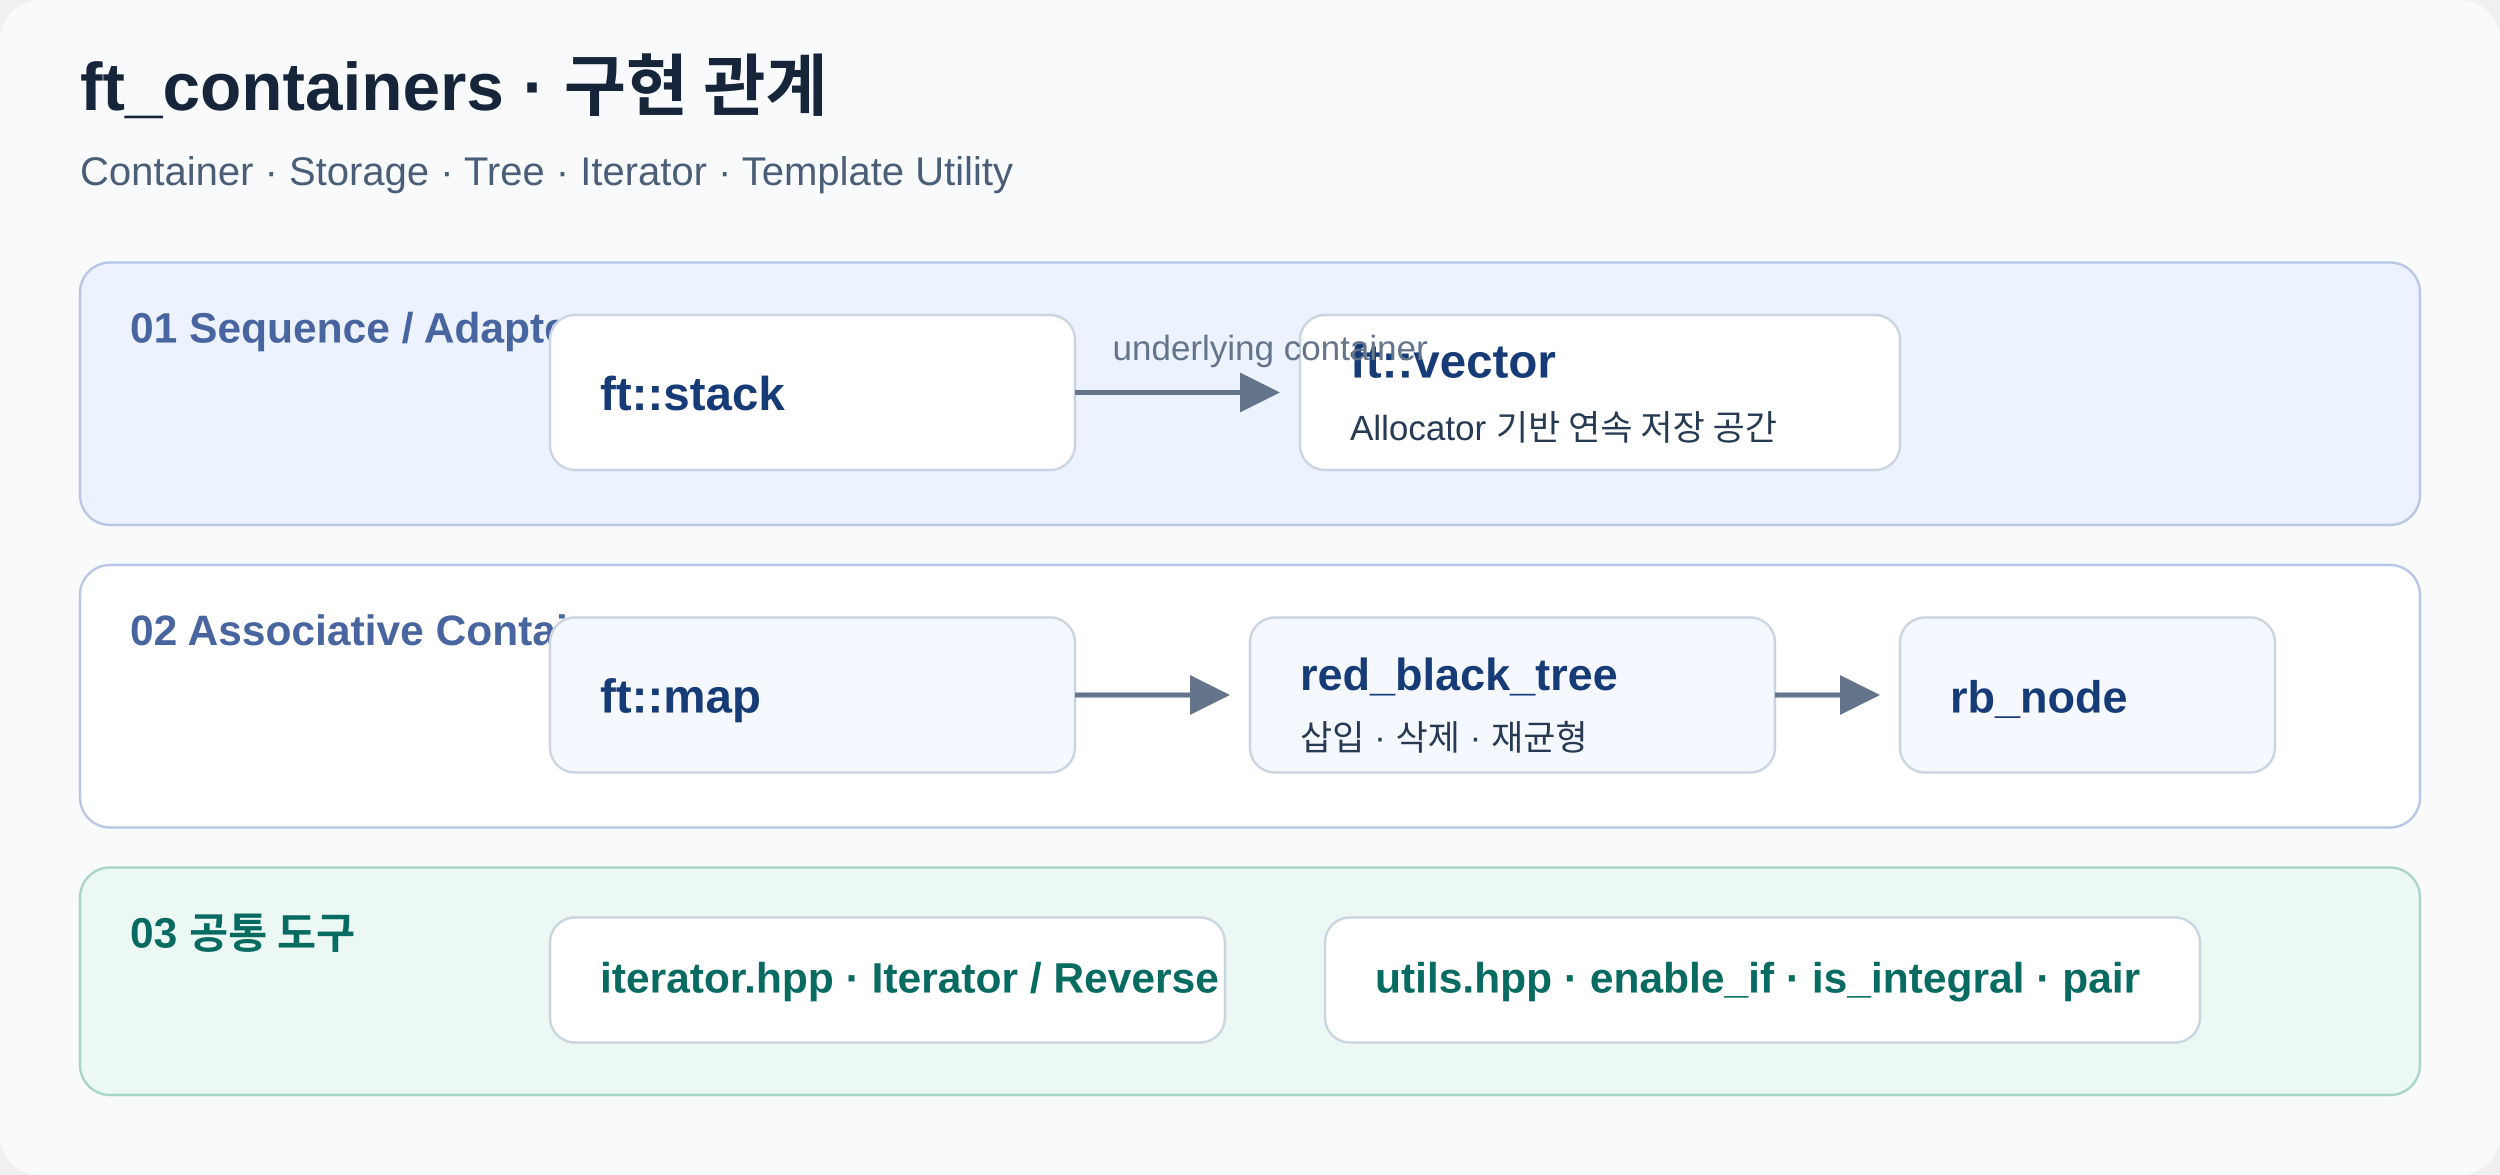
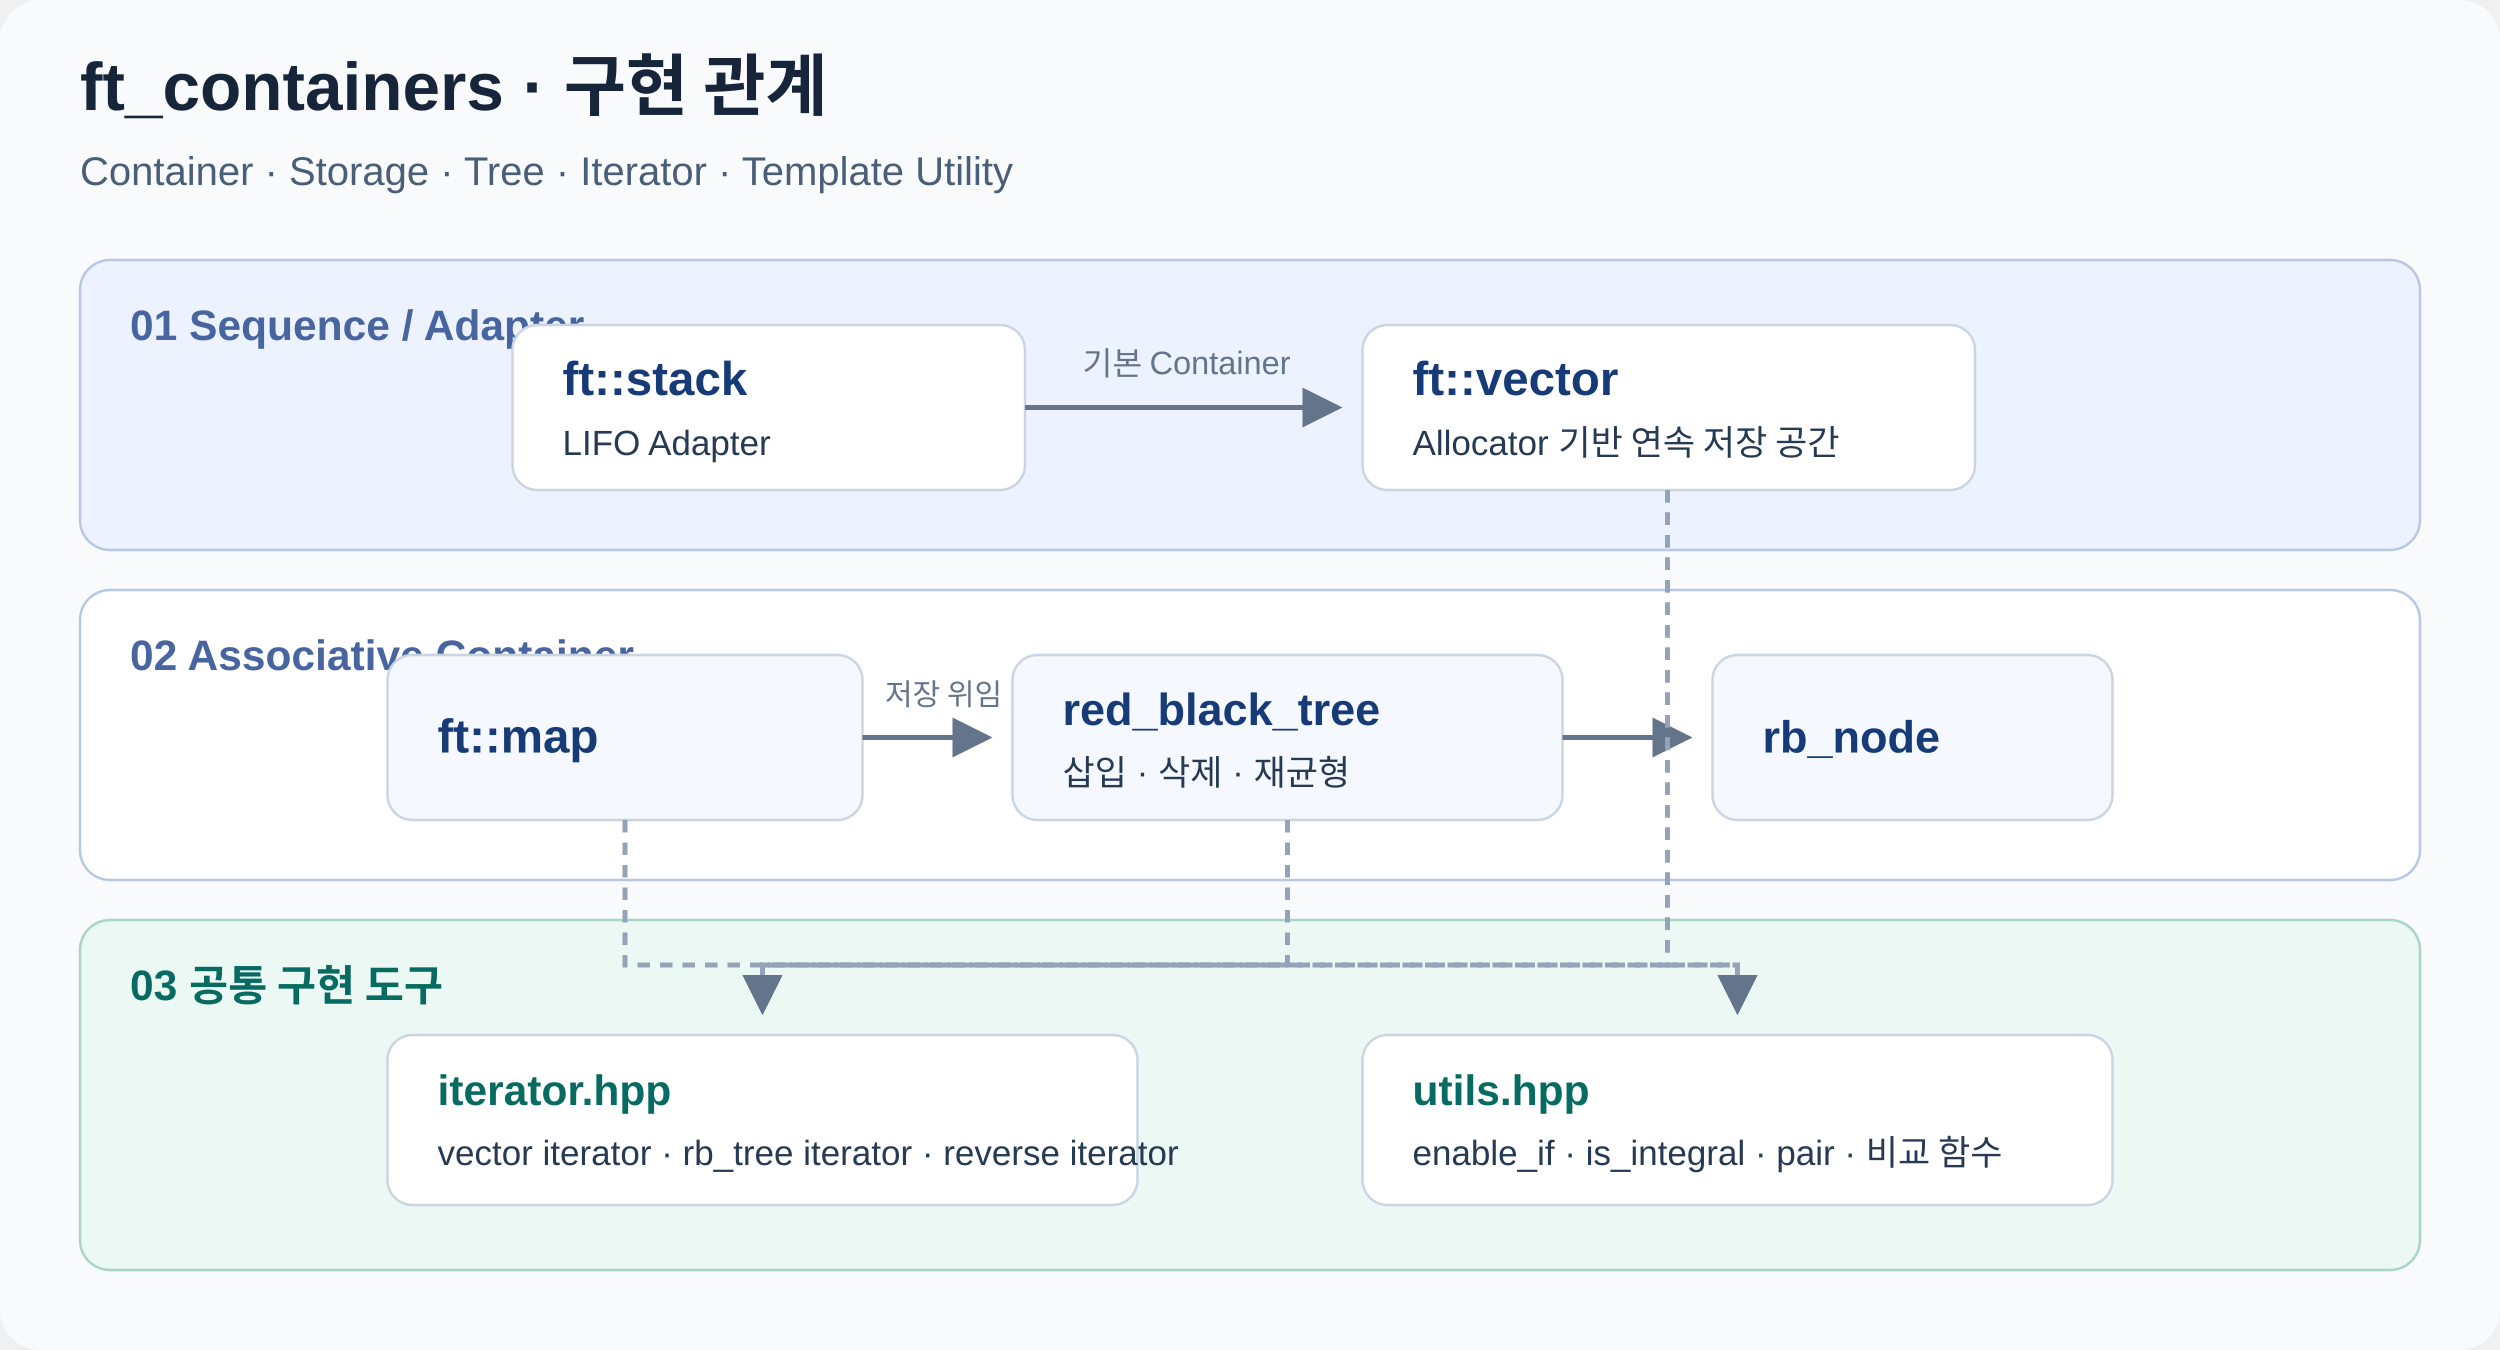
- <svg xmlns="http://www.w3.org/2000/svg" width="1000" height="470" viewBox="0 0 1000 470" role="img" aria-labelledby="title desc">
+ <svg xmlns="http://www.w3.org/2000/svg" width="1000" height="540" viewBox="0 0 1000 540" role="img" aria-labelledby="title desc">
  <defs>
    <marker id="arrow" markerWidth="8" markerHeight="8" refX="7" refY="4" orient="auto">
      <path d="M0 0 L8 4 L0 8Z" fill="#64748b" />
    </marker>
  </defs>
-   <rect width="1000" height="470" rx="16" fill="#f8fafc" />
+   <rect width="1000" height="540" rx="16" fill="#f8fafc" />
  <g font-family="Arial,'Noto Sans CJK KR','Malgun Gothic',sans-serif">
    <text x="32" y="44" font-size="27" font-weight="700" fill="#17253b">ft_containers · 구현 관계</text>
    <text x="32" y="74" font-size="16" fill="#4b5e78">Container · Storage · Tree · Iterator · Template Utility</text>
-     <rect x="32" y="105" width="936" height="105" rx="12" fill="#edf2ff" stroke="#b8c7e3" />
-     <text x="52" y="137" font-size="17" font-weight="700" fill="#4865a0">01  Sequence / Adapter</text>
-     <rect x="220" y="126" width="210" height="62" rx="10" fill="#fff" stroke="#cbd5e1" />
-     <text x="240" y="164" font-size="19" font-weight="700" fill="#163b76">ft::stack</text>
-     <rect x="520" y="126" width="240" height="62" rx="10" fill="#fff" stroke="#cbd5e1" />
-     <text x="540" y="151" font-size="19" font-weight="700" fill="#163b76">ft::vector</text>
-     <text x="540" y="176" font-size="14" fill="#263a54">Allocator 기반 연속 저장 공간</text>
-     <path d="M430 157 H510" fill="none" stroke="#64748b" stroke-width="2" marker-end="url(#arrow)" />
-     <text x="445" y="144" font-size="14" fill="#64748b">underlying container</text>
-     <rect x="32" y="226" width="936" height="105" rx="12" fill="#fff" stroke="#b8c7e3" />
-     <text x="52" y="258" font-size="17" font-weight="700" fill="#4865a0">02  Associative Container</text>
-     <rect x="220" y="247" width="210" height="62" rx="10" fill="#f5f8ff" stroke="#cbd5e1" />
-     <text x="240" y="285" font-size="19" font-weight="700" fill="#163b76">ft::map</text>
-     <rect x="500" y="247" width="210" height="62" rx="10" fill="#f5f8ff" stroke="#cbd5e1" />
-     <text x="520" y="276" font-size="18" font-weight="700" fill="#163b76">red_black_tree</text>
-     <text x="520" y="300" font-size="14" fill="#263a54">삽입 · 삭제 · 재균형</text>
-     <rect x="760" y="247" width="150" height="62" rx="10" fill="#f5f8ff" stroke="#cbd5e1" />
-     <text x="780" y="285" font-size="18" font-weight="700" fill="#163b76">rb_node</text>
-     <path d="M430 278 H490" fill="none" stroke="#64748b" stroke-width="2" marker-end="url(#arrow)" />
-     <path d="M710 278 H750" fill="none" stroke="#64748b" stroke-width="2" marker-end="url(#arrow)" />
-     <rect x="32" y="347" width="936" height="91" rx="12" fill="#ecf8f4" stroke="#a9d5c6" />
-     <text x="52" y="379" font-size="17" font-weight="700" fill="#086b62">03  공통 도구</text>
-     <rect x="220" y="367" width="270" height="50" rx="10" fill="#fff" stroke="#cbd5e1" />
-     <text x="240" y="397" font-size="17" font-weight="700" fill="#086b62">iterator.hpp · Iterator / Reverse</text>
-     <rect x="530" y="367" width="350" height="50" rx="10" fill="#fff" stroke="#cbd5e1" />
-     <text x="550" y="397" font-size="17" font-weight="700" fill="#086b62">utils.hpp · enable_if · is_integral · pair</text>
+     <rect x="32" y="104" width="936" height="116" rx="12" fill="#edf2ff" stroke="#b8c7e3" />
+     <text x="52" y="136" font-size="17" font-weight="700" fill="#4865a0">01  Sequence / Adapter</text>
+     <rect x="205" y="130" width="205" height="66" rx="10" fill="#fff" stroke="#cbd5e1" />
+     <text x="225" y="158" font-size="19" font-weight="700" fill="#163b76">ft::stack</text>
+     <text x="225" y="182" font-size="14" fill="#263a54">LIFO Adapter</text>
+     <rect x="545" y="130" width="245" height="66" rx="10" fill="#fff" stroke="#cbd5e1" />
+     <text x="565" y="158" font-size="19" font-weight="700" fill="#163b76">ft::vector</text>
+     <text x="565" y="182" font-size="14" fill="#263a54">Allocator 기반 연속 저장 공간</text>
+     <path d="M410 163 H535" fill="none" stroke="#64748b" stroke-width="2" marker-end="url(#arrow)" />
+     <text x="433" y="150" font-size="13" fill="#64748b">기본 Container</text>
+     <rect x="32" y="236" width="936" height="116" rx="12" fill="#fff" stroke="#b8c7e3" />
+     <text x="52" y="268" font-size="17" font-weight="700" fill="#4865a0">02  Associative Container</text>
+     <rect x="155" y="262" width="190" height="66" rx="10" fill="#f5f8ff" stroke="#cbd5e1" />
+     <text x="175" y="301" font-size="19" font-weight="700" fill="#163b76">ft::map</text>
+     <rect x="405" y="262" width="220" height="66" rx="10" fill="#f5f8ff" stroke="#cbd5e1" />
+     <text x="425" y="290" font-size="18" font-weight="700" fill="#163b76">red_black_tree</text>
+     <text x="425" y="314" font-size="14" fill="#263a54">삽입 · 삭제 · 재균형</text>
+     <rect x="685" y="262" width="160" height="66" rx="10" fill="#f5f8ff" stroke="#cbd5e1" />
+     <text x="705" y="301" font-size="18" font-weight="700" fill="#163b76">rb_node</text>
+     <path d="M345 295 H395" fill="none" stroke="#64748b" stroke-width="2" marker-end="url(#arrow)" />
+     <text x="354" y="282" font-size="12" fill="#64748b">저장 위임</text>
+     <path d="M625 295 H675" fill="none" stroke="#64748b" stroke-width="2" marker-end="url(#arrow)" />
+     <rect x="32" y="368" width="936" height="140" rx="12" fill="#ecf8f4" stroke="#a9d5c6" />
+     <text x="52" y="400" font-size="17" font-weight="700" fill="#086b62">03  공통 구현 도구</text>
+     <rect x="155" y="414" width="300" height="68" rx="10" fill="#fff" stroke="#cbd5e1" />
+     <text x="175" y="442" font-size="17" font-weight="700" fill="#086b62">iterator.hpp</text>
+     <text x="175" y="466" font-size="14" fill="#263a54">vector iterator · rb_tree iterator · reverse iterator</text>
+     <rect x="545" y="414" width="300" height="68" rx="10" fill="#fff" stroke="#cbd5e1" />
+     <text x="565" y="442" font-size="17" font-weight="700" fill="#086b62">utils.hpp</text>
+     <text x="565" y="466" font-size="14" fill="#263a54">enable_if · is_integral · pair · 비교 함수</text>
+     <path d="M667 196 V386 H305 V404" fill="none" stroke="#94a3b8" stroke-width="2" stroke-dasharray="5 4" marker-end="url(#arrow)" />
+     <path d="M515 328 V386 H305 V404" fill="none" stroke="#94a3b8" stroke-width="2" stroke-dasharray="5 4" marker-end="url(#arrow)" />
+     <path d="M667 196 V386 H695 V404" fill="none" stroke="#94a3b8" stroke-width="2" stroke-dasharray="5 4" marker-end="url(#arrow)" />
+     <path d="M250 328 V386 H695 V404" fill="none" stroke="#94a3b8" stroke-width="2" stroke-dasharray="5 4" marker-end="url(#arrow)" />
  </g>
</svg>
